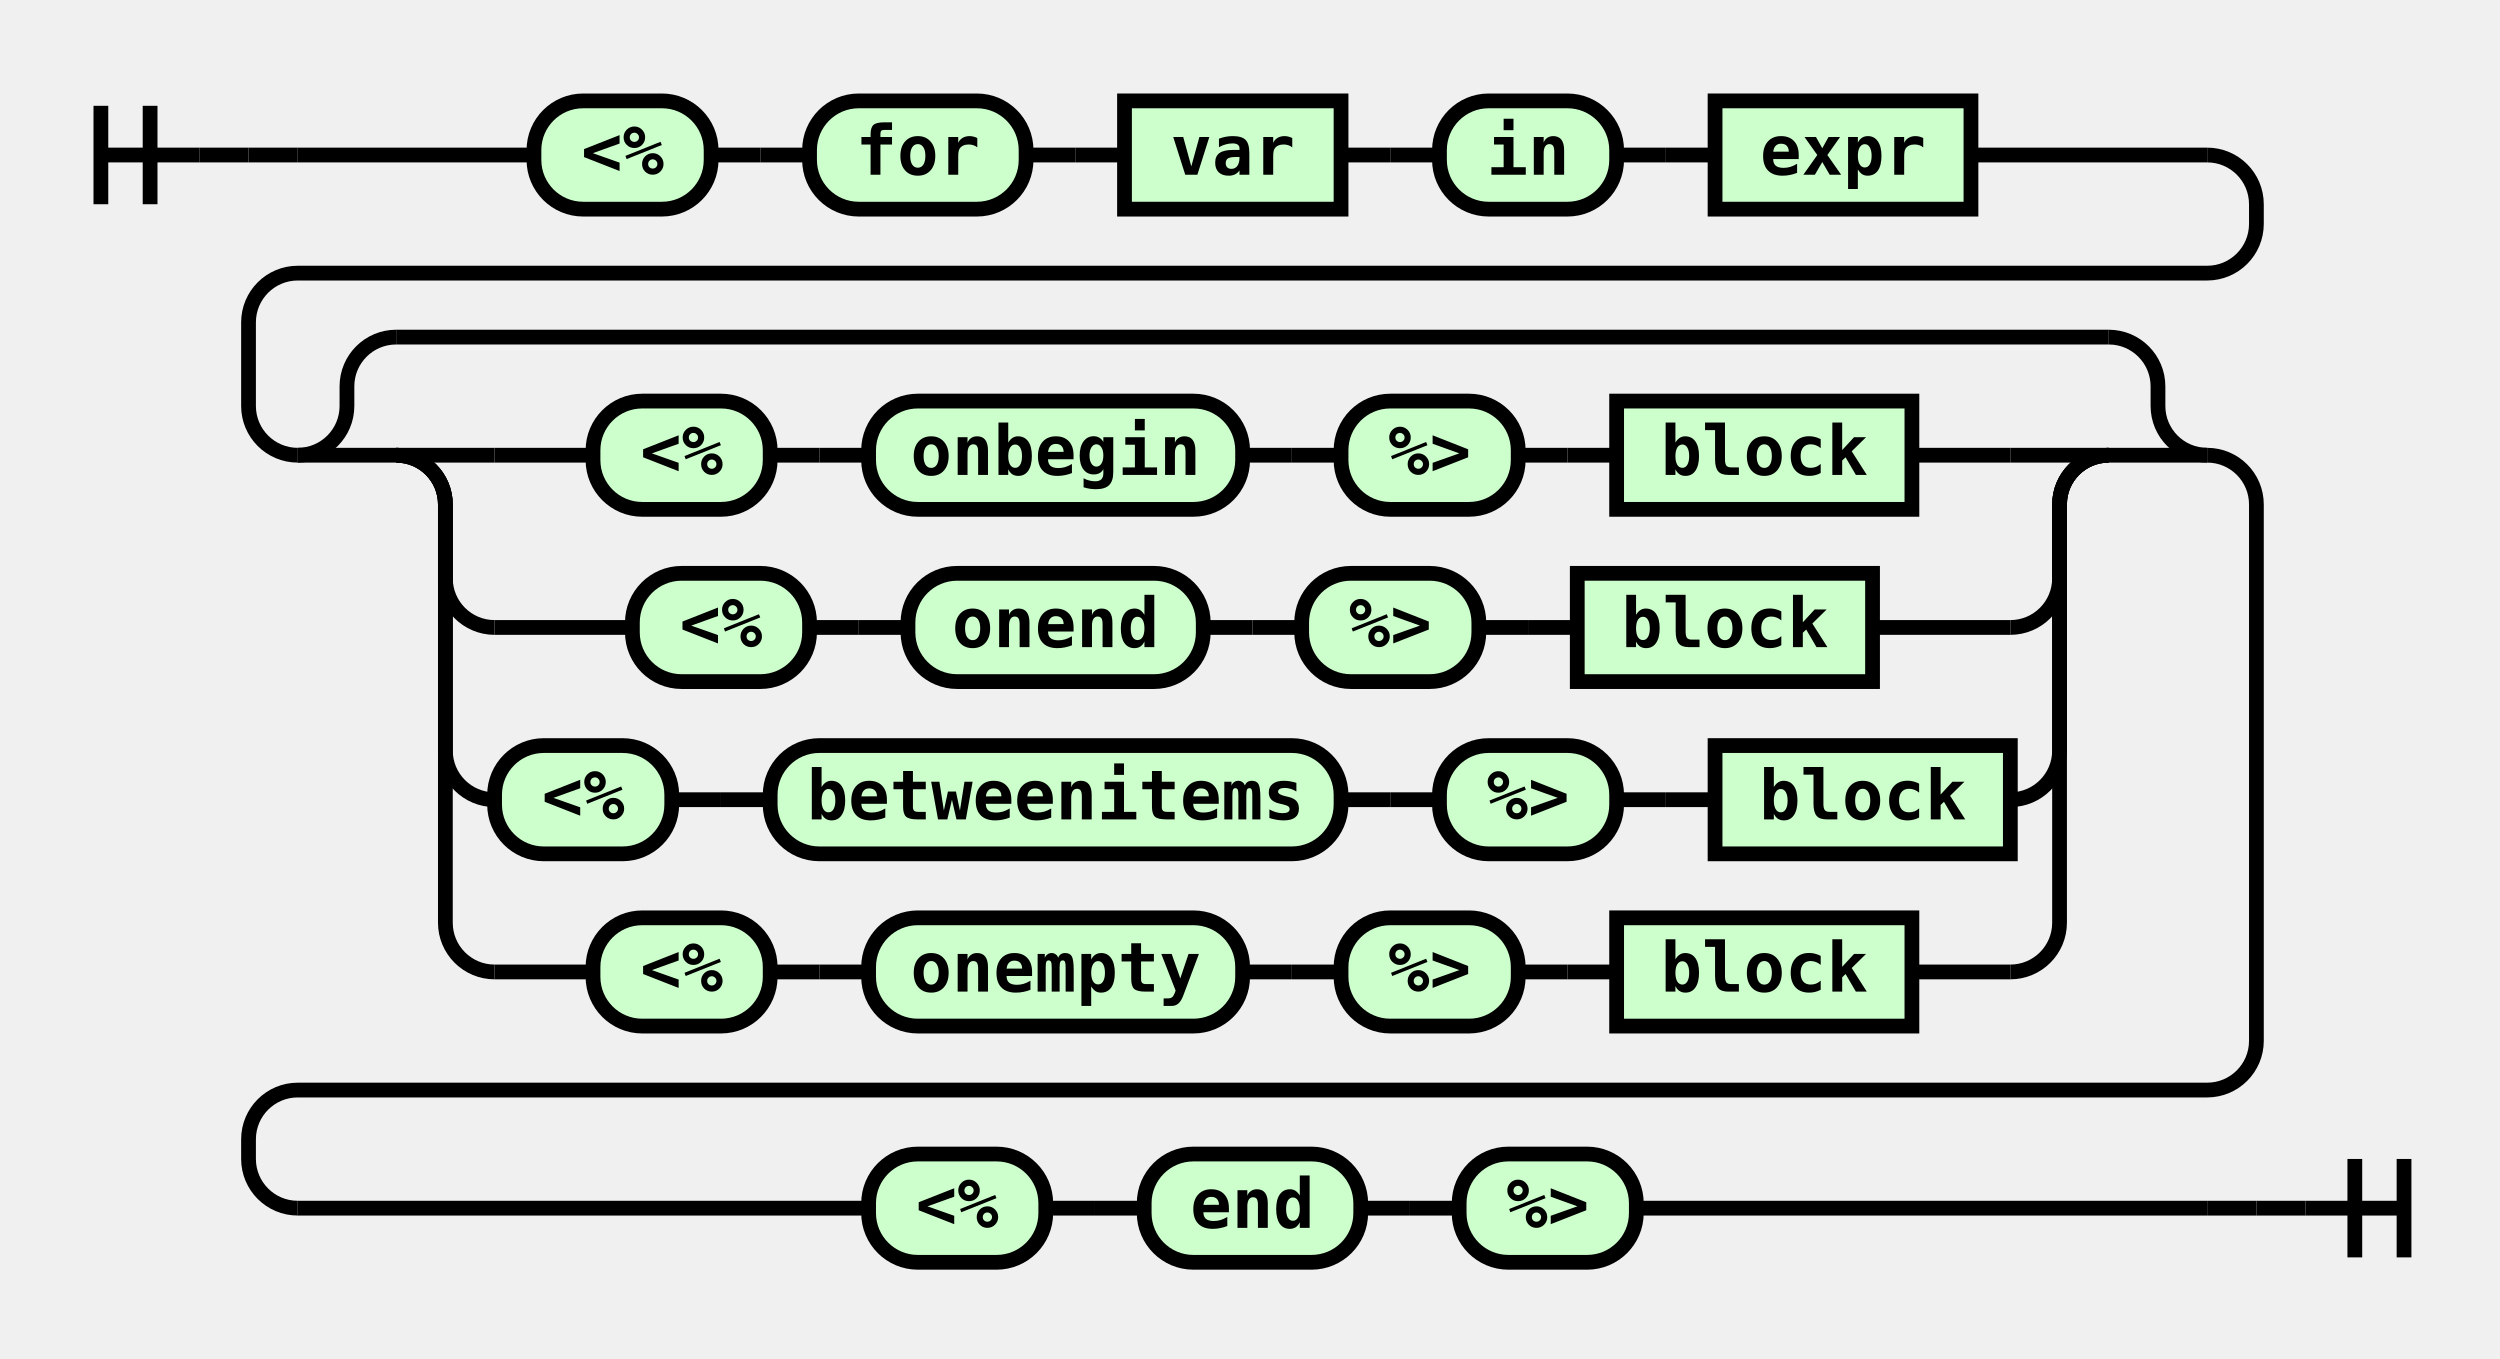
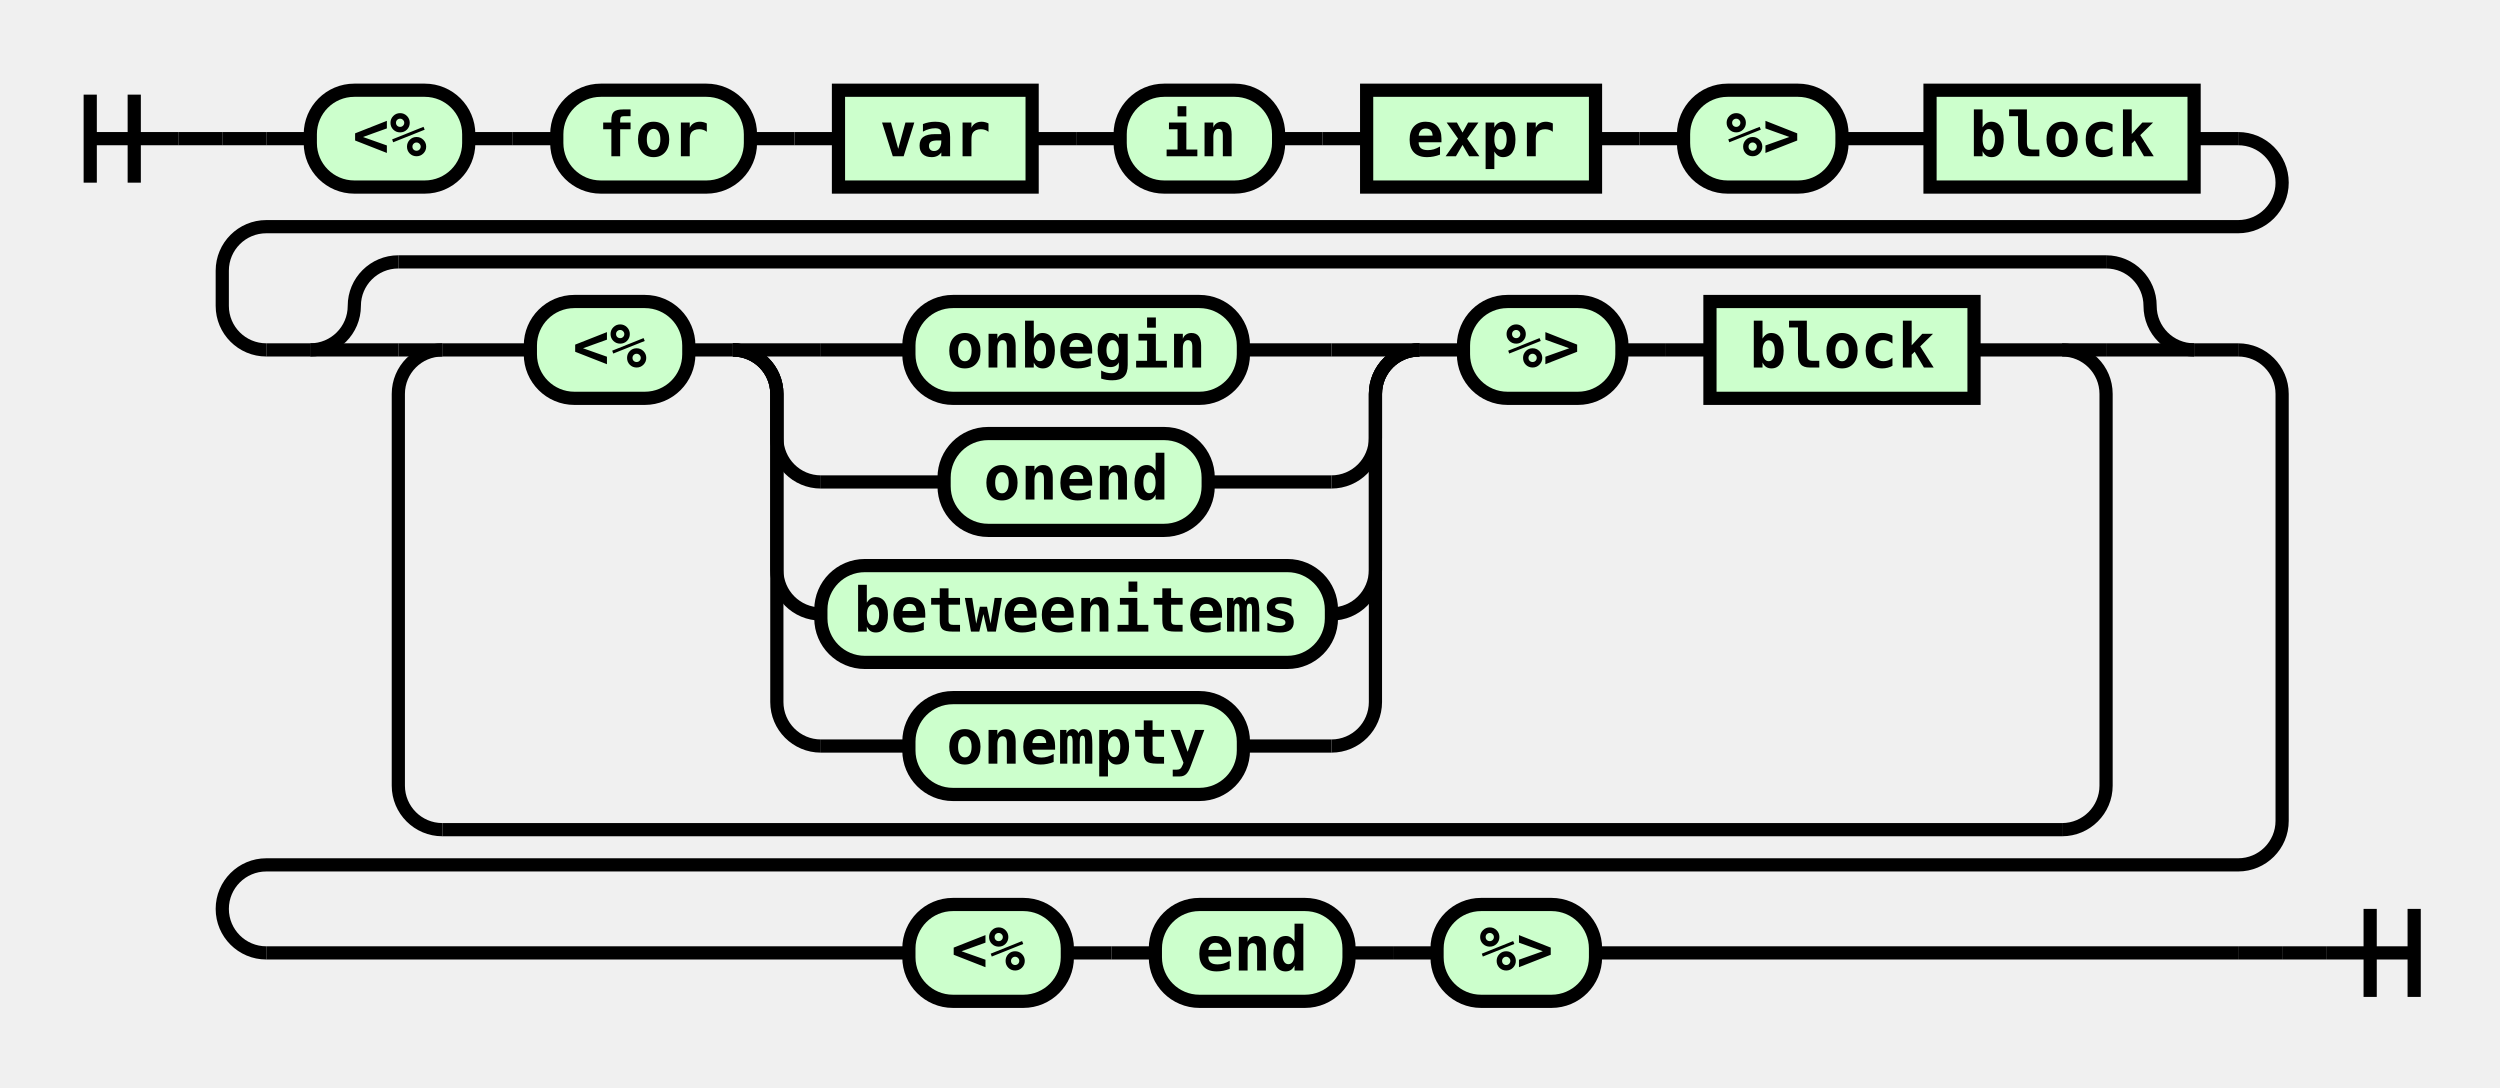
- <svg xmlns="http://www.w3.org/2000/svg" class="railroad-diagram" width="508" height="276" viewBox="0 0 508 276">
+ <svg xmlns="http://www.w3.org/2000/svg" class="railroad-diagram" width="568" height="247" viewBox="0 0 568 247">
  <g transform="translate(.5 .5)">
    <g>
      <path d="M20 21v20m10 -20v20m-10 -10h20" />
    </g>
    <path d="M40 31h10" />
    <g>
      <path d="M50 31h0" />
      <path d="M50 31h10" />
      <g>
-         <path d="M60 31h48" />
-         <path d="M400 31h48" />
-         <g class="terminal ">
-           <path d="M108 31h0" />
-           <path d="M144 31h0" />
-           <rect x="108" y="20" width="36" height="22" rx="10" ry="10" />
-           <text x="126" y="35">&lt;%</text>
-         </g>
-         <path d="M144 31h10" />
-         <path d="M154 31h10" />
-         <g class="terminal ">
-           <path d="M164 31h0" />
-           <path d="M208 31h0" />
-           <rect x="164" y="20" width="44" height="22" rx="10" ry="10" />
-           <text x="186" y="35">for</text>
-         </g>
-         <path d="M208 31h10" />
-         <path d="M218 31h10" />
+         <path d="M60 31h10" />
+         <path d="M498 31h10" />
+         <g class="terminal ">
+           <path d="M70 31h0" />
+           <path d="M106 31h0" />
+           <rect x="70" y="20" width="36" height="22" rx="10" ry="10" />
+           <text x="88" y="35">&lt;%</text>
+         </g>
+         <path d="M106 31h10" />
+         <path d="M116 31h10" />
+         <g class="terminal ">
+           <path d="M126 31h0" />
+           <path d="M170 31h0" />
+           <rect x="126" y="20" width="44" height="22" rx="10" ry="10" />
+           <text x="148" y="35">for</text>
+         </g>
+         <path d="M170 31h10" />
+         <path d="M180 31h10" />
        <g class="non-terminal ">
-           <path d="M228 31h0" />
-           <path d="M272 31h0" />
-           <rect x="228" y="20" width="44" height="22" />
-           <text x="250" y="35">var</text>
-         </g>
-         <path d="M272 31h10" />
-         <path d="M282 31h10" />
-         <g class="terminal ">
-           <path d="M292 31h0" />
-           <path d="M328 31h0" />
-           <rect x="292" y="20" width="36" height="22" rx="10" ry="10" />
-           <text x="310" y="35">in</text>
-         </g>
-         <path d="M328 31h10" />
-         <path d="M338 31h10" />
+           <path d="M190 31h0" />
+           <path d="M234 31h0" />
+           <rect x="190" y="20" width="44" height="22" />
+           <text x="212" y="35">var</text>
+         </g>
+         <path d="M234 31h10" />
+         <path d="M244 31h10" />
+         <g class="terminal ">
+           <path d="M254 31h0" />
+           <path d="M290 31h0" />
+           <rect x="254" y="20" width="36" height="22" rx="10" ry="10" />
+           <text x="272" y="35">in</text>
+         </g>
+         <path d="M290 31h10" />
+         <path d="M300 31h10" />
        <g class="non-terminal ">
-           <path d="M348 31h0" />
-           <path d="M400 31h0" />
-           <rect x="348" y="20" width="52" height="22" />
-           <text x="374" y="35">expr</text>
+           <path d="M310 31h0" />
+           <path d="M362 31h0" />
+           <rect x="310" y="20" width="52" height="22" />
+           <text x="336" y="35">expr</text>
+         </g>
+         <path d="M362 31h10" />
+         <path d="M372 31h10" />
+         <g class="terminal ">
+           <path d="M382 31h0" />
+           <path d="M418 31h0" />
+           <rect x="382" y="20" width="36" height="22" rx="10" ry="10" />
+           <text x="400" y="35">%&gt;</text>
+         </g>
+         <path d="M418 31h10" />
+         <path d="M428 31h10" />
+         <g class="non-terminal ">
+           <path d="M438 31h0" />
+           <path d="M498 31h0" />
+           <rect x="438" y="20" width="60" height="22" />
+           <text x="468" y="35">block</text>
        </g>
      </g>
-       <path d="M448 31a10 10 0 0 1 10 10v4a10 10 0 0 1 -10 10h-388a10 10 0 0 0 -10 10v17a10 10 0 0 0 10 10" />
+       <path d="M508 31a10 10 0 0 1 10 10v0a10 10 0 0 1 -10 10h-448a10 10 0 0 0 -10 10v8a10 10 0 0 0 10 10" />
      <g>
-         <path d="M60 92h0" />
-         <path d="M448 92h0" />
-         <path d="M60 92a10 10 0 0 0 10 -10v-4a10 10 0 0 1 10 -10" />
+         <path d="M60 79h10" />
+         <path d="M498 79h10" />
+         <path d="M70 79a10 10 0 0 0 10 -10v0a10 10 0 0 1 10 -10" />
        <g>
-           <path d="M80 68h348" />
-         </g>
-         <path d="M428 68a10 10 0 0 1 10 10v4a10 10 0 0 0 10 10" />
-         <path d="M60 92h20" />
+           <path d="M90 59h388" />
+         </g>
+         <path d="M478 59a10 10 0 0 1 10 10v0a10 10 0 0 0 10 10" />
+         <path d="M70 79h20" />
        <g>
-           <path d="M80 92h0" />
-           <path d="M428 92h0" />
-           <path d="M80 92h20" />
+           <path d="M90 79h0" />
+           <path d="M478 79h0" />
+           <path d="M90 79h10" />
          <g>
-             <path d="M100 92h20" />
-             <path d="M388 92h20" />
-             <g class="terminal ">
-               <path d="M120 92h0" />
-               <path d="M156 92h0" />
-               <rect x="120" y="81" width="36" height="22" rx="10" ry="10" />
-               <text x="138" y="96">&lt;%</text>
+             <path d="M100 79h0" />
+             <path d="M468 79h0" />
+             <path d="M100 79h20" />
+             <g>
+               <path d="M120 79h0" />
+               <path d="M448 79h0" />
+               <g class="terminal ">
+                 <path d="M120 79h0" />
+                 <path d="M156 79h0" />
+                 <rect x="120" y="68" width="36" height="22" rx="10" ry="10" />
+                 <text x="138" y="83">&lt;%</text>
+               </g>
+               <path d="M156 79h10" />
+               <g>
+                 <path d="M166 79h0" />
+                 <path d="M322 79h0" />
+                 <path d="M166 79h20" />
+                 <g class="terminal ">
+                   <path d="M186 79h20" />
+                   <path d="M282 79h20" />
+                   <rect x="206" y="68" width="76" height="22" rx="10" ry="10" />
+                   <text x="244" y="83">onbegin</text>
+                 </g>
+                 <path d="M302 79h20" />
+                 <path d="M166 79a10 10 0 0 1 10 10v10a10 10 0 0 0 10 10" />
+                 <g class="terminal ">
+                   <path d="M186 109h28" />
+                   <path d="M274 109h28" />
+                   <rect x="214" y="98" width="60" height="22" rx="10" ry="10" />
+                   <text x="244" y="113">onend</text>
+                 </g>
+                 <path d="M302 109a10 10 0 0 0 10 -10v-10a10 10 0 0 1 10 -10" />
+                 <path d="M166 79a10 10 0 0 1 10 10v40a10 10 0 0 0 10 10" />
+                 <g class="terminal ">
+                   <path d="M186 139h0" />
+                   <path d="M302 139h0" />
+                   <rect x="186" y="128" width="116" height="22" rx="10" ry="10" />
+                   <text x="244" y="143">betweenitems</text>
+                 </g>
+                 <path d="M302 139a10 10 0 0 0 10 -10v-40a10 10 0 0 1 10 -10" />
+                 <path d="M166 79a10 10 0 0 1 10 10v70a10 10 0 0 0 10 10" />
+                 <g class="terminal ">
+                   <path d="M186 169h20" />
+                   <path d="M282 169h20" />
+                   <rect x="206" y="158" width="76" height="22" rx="10" ry="10" />
+                   <text x="244" y="173">onempty</text>
+                 </g>
+                 <path d="M302 169a10 10 0 0 0 10 -10v-70a10 10 0 0 1 10 -10" />
+               </g>
+               <path d="M322 79h10" />
+               <g class="terminal ">
+                 <path d="M332 79h0" />
+                 <path d="M368 79h0" />
+                 <rect x="332" y="68" width="36" height="22" rx="10" ry="10" />
+                 <text x="350" y="83">%&gt;</text>
+               </g>
+               <path d="M368 79h10" />
+               <path d="M378 79h10" />
+               <g class="non-terminal ">
+                 <path d="M388 79h0" />
+                 <path d="M448 79h0" />
+                 <rect x="388" y="68" width="60" height="22" />
+                 <text x="418" y="83">block</text>
+               </g>
            </g>
-             <path d="M156 92h10" />
-             <path d="M166 92h10" />
-             <g class="terminal ">
-               <path d="M176 92h0" />
-               <path d="M252 92h0" />
-               <rect x="176" y="81" width="76" height="22" rx="10" ry="10" />
-               <text x="214" y="96">onbegin</text>
-             </g>
-             <path d="M252 92h10" />
-             <path d="M262 92h10" />
-             <g class="terminal ">
-               <path d="M272 92h0" />
-               <path d="M308 92h0" />
-               <rect x="272" y="81" width="36" height="22" rx="10" ry="10" />
-               <text x="290" y="96">%&gt;</text>
-             </g>
-             <path d="M308 92h10" />
-             <path d="M318 92h10" />
-             <g class="non-terminal ">
-               <path d="M328 92h0" />
-               <path d="M388 92h0" />
-               <rect x="328" y="81" width="60" height="22" />
-               <text x="358" y="96">block</text>
-             </g>
+             <path d="M448 79h20" />
          </g>
-           <path d="M408 92h20" />
-           <path d="M80 92a10 10 0 0 1 10 10v15a10 10 0 0 0 10 10" />
+           <path d="M468 79h10" />
+           <path d="M100 79a10 10 0 0 0 -10 10v89a10 10 0 0 0 10 10" />
          <g>
-             <path d="M100 127h28" />
-             <path d="M380 127h28" />
-             <g class="terminal ">
-               <path d="M128 127h0" />
-               <path d="M164 127h0" />
-               <rect x="128" y="116" width="36" height="22" rx="10" ry="10" />
-               <text x="146" y="131">&lt;%</text>
-             </g>
-             <path d="M164 127h10" />
-             <path d="M174 127h10" />
-             <g class="terminal ">
-               <path d="M184 127h0" />
-               <path d="M244 127h0" />
-               <rect x="184" y="116" width="60" height="22" rx="10" ry="10" />
-               <text x="214" y="131">onend</text>
-             </g>
-             <path d="M244 127h10" />
-             <path d="M254 127h10" />
-             <g class="terminal ">
-               <path d="M264 127h0" />
-               <path d="M300 127h0" />
-               <rect x="264" y="116" width="36" height="22" rx="10" ry="10" />
-               <text x="282" y="131">%&gt;</text>
-             </g>
-             <path d="M300 127h10" />
-             <path d="M310 127h10" />
-             <g class="non-terminal ">
-               <path d="M320 127h0" />
-               <path d="M380 127h0" />
-               <rect x="320" y="116" width="60" height="22" />
-               <text x="350" y="131">block</text>
-             </g>
+             <path d="M100 188h368" />
          </g>
-           <path d="M408 127a10 10 0 0 0 10 -10v-15a10 10 0 0 1 10 -10" />
-           <path d="M80 92a10 10 0 0 1 10 10v50a10 10 0 0 0 10 10" />
-           <g>
-             <path d="M100 162h0" />
-             <path d="M408 162h0" />
-             <g class="terminal ">
-               <path d="M100 162h0" />
-               <path d="M136 162h0" />
-               <rect x="100" y="151" width="36" height="22" rx="10" ry="10" />
-               <text x="118" y="166">&lt;%</text>
-             </g>
-             <path d="M136 162h10" />
-             <path d="M146 162h10" />
-             <g class="terminal ">
-               <path d="M156 162h0" />
-               <path d="M272 162h0" />
-               <rect x="156" y="151" width="116" height="22" rx="10" ry="10" />
-               <text x="214" y="166">betweenitems</text>
-             </g>
-             <path d="M272 162h10" />
-             <path d="M282 162h10" />
-             <g class="terminal ">
-               <path d="M292 162h0" />
-               <path d="M328 162h0" />
-               <rect x="292" y="151" width="36" height="22" rx="10" ry="10" />
-               <text x="310" y="166">%&gt;</text>
-             </g>
-             <path d="M328 162h10" />
-             <path d="M338 162h10" />
-             <g class="non-terminal ">
-               <path d="M348 162h0" />
-               <path d="M408 162h0" />
-               <rect x="348" y="151" width="60" height="22" />
-               <text x="378" y="166">block</text>
-             </g>
-           </g>
-           <path d="M408 162a10 10 0 0 0 10 -10v-50a10 10 0 0 1 10 -10" />
-           <path d="M80 92a10 10 0 0 1 10 10v85a10 10 0 0 0 10 10" />
-           <g>
-             <path d="M100 197h20" />
-             <path d="M388 197h20" />
-             <g class="terminal ">
-               <path d="M120 197h0" />
-               <path d="M156 197h0" />
-               <rect x="120" y="186" width="36" height="22" rx="10" ry="10" />
-               <text x="138" y="201">&lt;%</text>
-             </g>
-             <path d="M156 197h10" />
-             <path d="M166 197h10" />
-             <g class="terminal ">
-               <path d="M176 197h0" />
-               <path d="M252 197h0" />
-               <rect x="176" y="186" width="76" height="22" rx="10" ry="10" />
-               <text x="214" y="201">onempty</text>
-             </g>
-             <path d="M252 197h10" />
-             <path d="M262 197h10" />
-             <g class="terminal ">
-               <path d="M272 197h0" />
-               <path d="M308 197h0" />
-               <rect x="272" y="186" width="36" height="22" rx="10" ry="10" />
-               <text x="290" y="201">%&gt;</text>
-             </g>
-             <path d="M308 197h10" />
-             <path d="M318 197h10" />
-             <g class="non-terminal ">
-               <path d="M328 197h0" />
-               <path d="M388 197h0" />
-               <rect x="328" y="186" width="60" height="22" />
-               <text x="358" y="201">block</text>
-             </g>
-           </g>
-           <path d="M408 197a10 10 0 0 0 10 -10v-85a10 10 0 0 1 10 -10" />
-         </g>
-         <path d="M428 92h20" />
+           <path d="M468 188a10 10 0 0 0 10 -10v-89a10 10 0 0 0 -10 -10" />
+         </g>
+         <path d="M478 79h20" />
      </g>
-       <path d="M448 92a10 10 0 0 1 10 10v109a10 10 0 0 1 -10 10h-388a10 10 0 0 0 -10 10v4a10 10 0 0 0 10 10" />
+       <path d="M508 79a10 10 0 0 1 10 10v97a10 10 0 0 1 -10 10h-448a10 10 0 0 0 -10 10v0a10 10 0 0 0 10 10" />
      <g>
-         <path d="M60 245h116" />
-         <path d="M332 245h116" />
-         <g class="terminal ">
-           <path d="M176 245h0" />
-           <path d="M212 245h0" />
-           <rect x="176" y="234" width="36" height="22" rx="10" ry="10" />
-           <text x="194" y="249">&lt;%</text>
-         </g>
-         <path d="M212 245h10" />
-         <path d="M222 245h10" />
-         <g class="terminal ">
-           <path d="M232 245h0" />
-           <path d="M276 245h0" />
-           <rect x="232" y="234" width="44" height="22" rx="10" ry="10" />
-           <text x="254" y="249">end</text>
-         </g>
-         <path d="M276 245h10" />
-         <path d="M286 245h10" />
-         <g class="terminal ">
-           <path d="M296 245h0" />
-           <path d="M332 245h0" />
-           <rect x="296" y="234" width="36" height="22" rx="10" ry="10" />
-           <text x="314" y="249">%&gt;</text>
+         <path d="M60 216h146" />
+         <path d="M362 216h146" />
+         <g class="terminal ">
+           <path d="M206 216h0" />
+           <path d="M242 216h0" />
+           <rect x="206" y="205" width="36" height="22" rx="10" ry="10" />
+           <text x="224" y="220">&lt;%</text>
+         </g>
+         <path d="M242 216h10" />
+         <path d="M252 216h10" />
+         <g class="terminal ">
+           <path d="M262 216h0" />
+           <path d="M306 216h0" />
+           <rect x="262" y="205" width="44" height="22" rx="10" ry="10" />
+           <text x="284" y="220">end</text>
+         </g>
+         <path d="M306 216h10" />
+         <path d="M316 216h10" />
+         <g class="terminal ">
+           <path d="M326 216h0" />
+           <path d="M362 216h0" />
+           <rect x="326" y="205" width="36" height="22" rx="10" ry="10" />
+           <text x="344" y="220">%&gt;</text>
        </g>
      </g>
-       <path d="M448 245h10" />
-       <path d="M458 245h0" />
+       <path d="M508 216h10" />
+       <path d="M518 216h0" />
    </g>
-     <path d="M458 245h10" />
-     <path d="M 468 245 h 20 m -10 -10 v 20 m 10 -20 v 20" />
+     <path d="M518 216h10" />
+     <path d="M 528 216 h 20 m -10 -10 v 20 m 10 -20 v 20" />
  </g>
  <style>
	svg {
		background-color: hsl(30,20%,95%);
	}
	path {
		stroke-width: 3;
		stroke: black;
		fill: rgba(0,0,0,0);
	}
	text {
		font: bold 14px monospace;
		text-anchor: middle;
		white-space: pre;
	}
	text.diagram-text {
		font-size: 12px;
	}
	text.diagram-arrow {
		font-size: 16px;
	}
	text.label {
		text-anchor: start;
	}
	text.comment {
		font: italic 12px monospace;
	}
	g.non-terminal text {
		/*font-style: italic;*/
	}
	rect {
		stroke-width: 3;
		stroke: black;
		fill: hsl(120,100%,90%);
	}
	rect.group-box {
		stroke: gray;
		stroke-dasharray: 10 5;
		fill: none;
	}
	path.diagram-text {
		stroke-width: 3;
		stroke: black;
		fill: white;
		cursor: help;
	}
	g.diagram-text:hover path.diagram-text {
		fill: #eee;
	}</style>
</svg>
